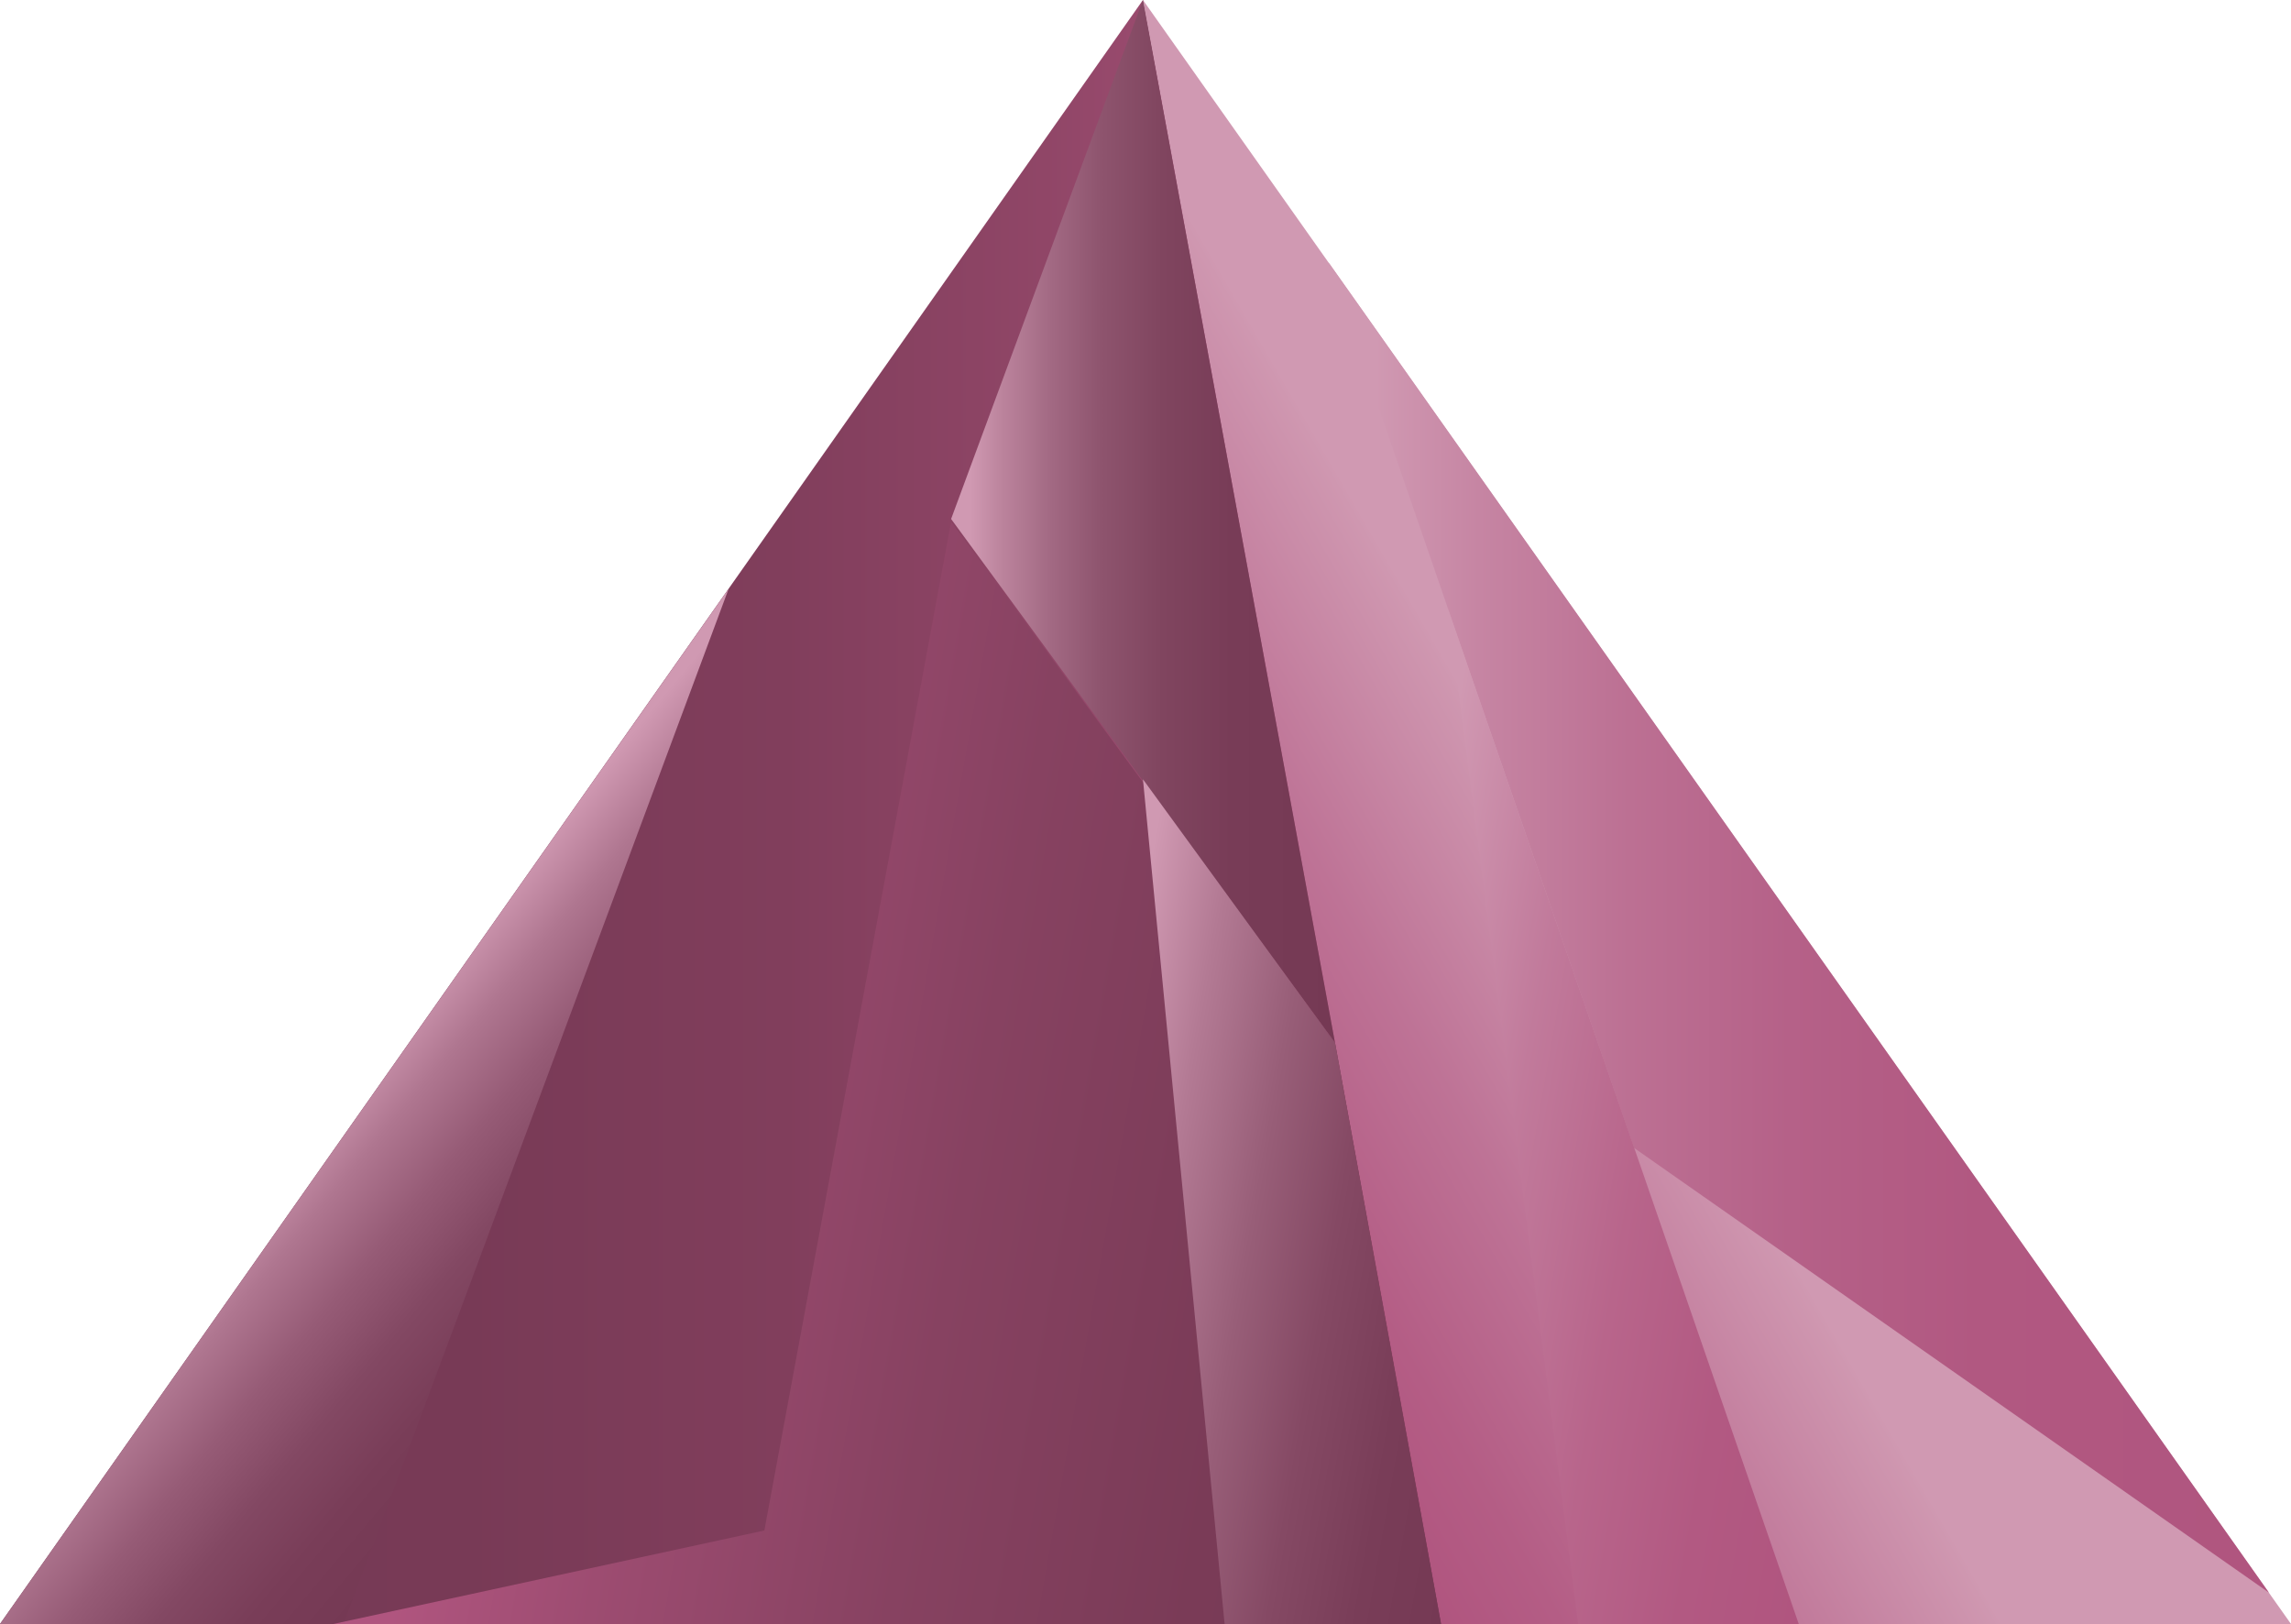
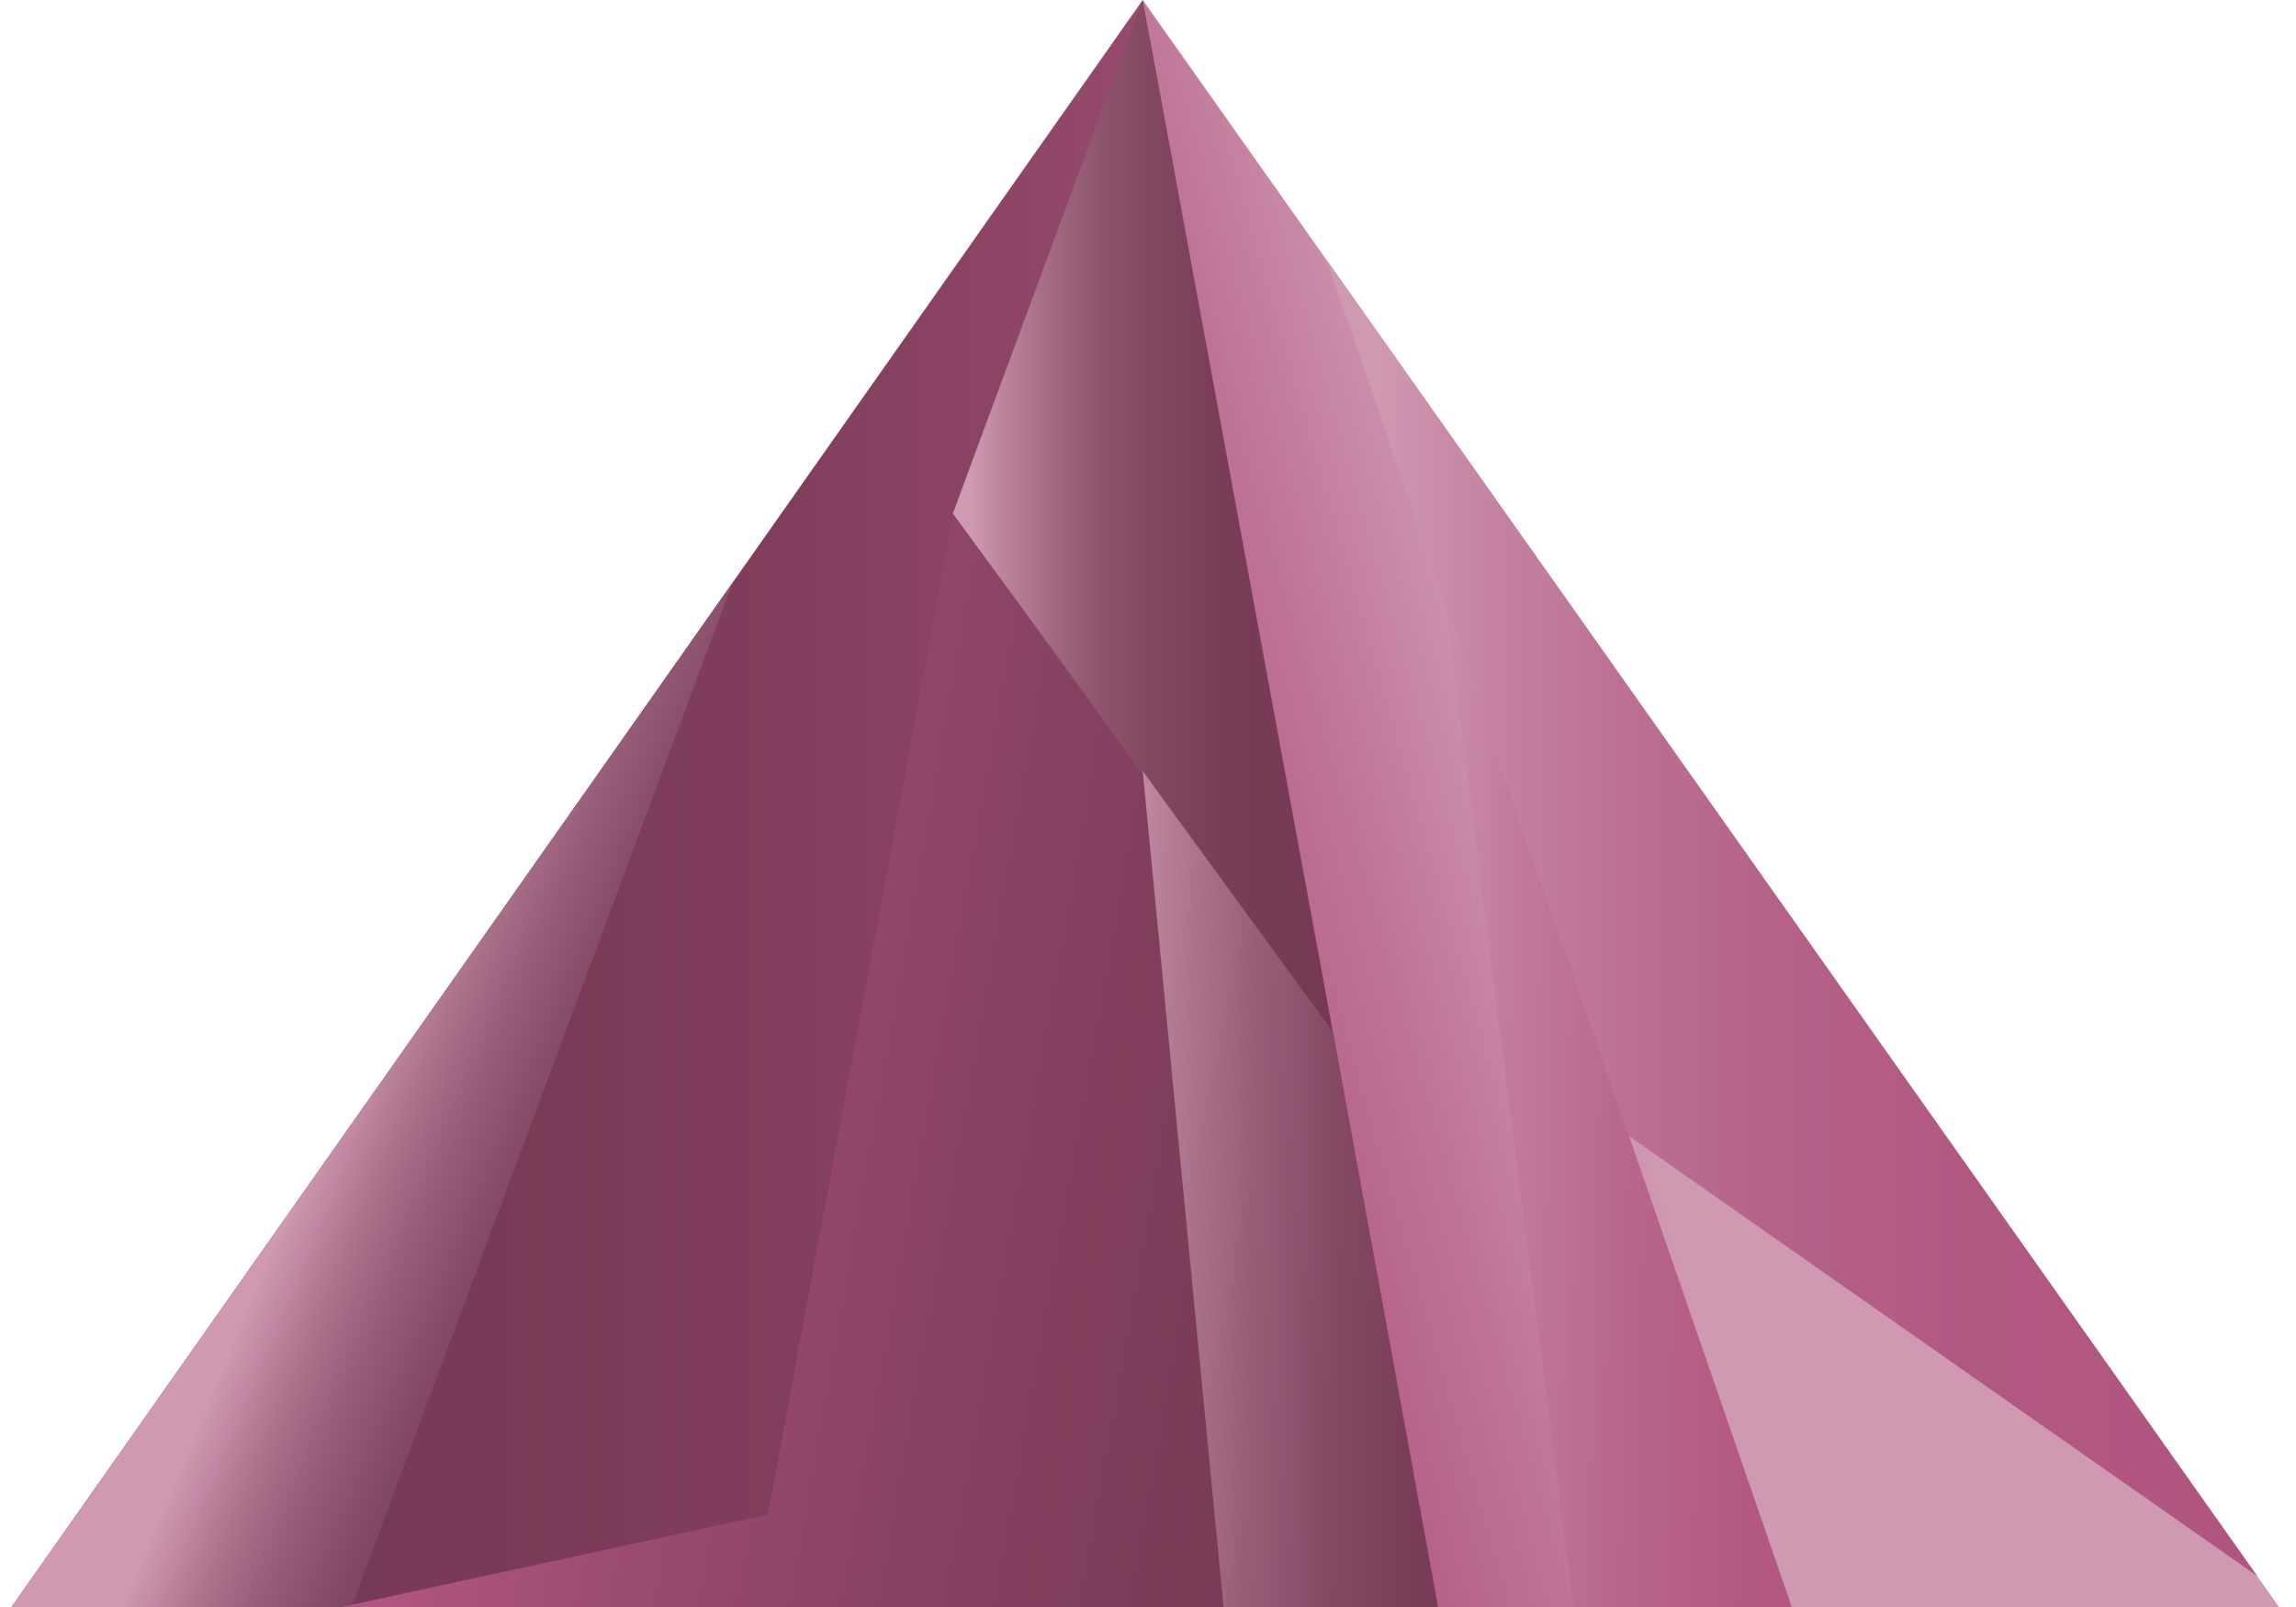
- <svg xmlns="http://www.w3.org/2000/svg" id="da84ccf1-6e21-49e5-accc-3c5e8b1db6b4" data-name="Ebene 1" viewBox="0 0 98.76 70">
+ <svg xmlns="http://www.w3.org/2000/svg" width="100" height="70" viewBox="0 0 100 70">
  <defs>
-     <linearGradient id="98f7784b-741a-4651-86b6-e4942c6f84a1" x1="62.54" y1="35" x2="0" y2="35" gradientUnits="userSpaceOnUse">
-       <stop offset="0.05" stop-color="#b0557f" />
-       <stop offset="0.12" stop-color="#a55077" />
-       <stop offset="0.28" stop-color="#904667" />
-       <stop offset="0.46" stop-color="#813e5c" />
-       <stop offset="0.68" stop-color="#783a56" />
-       <stop offset="1" stop-color="#753954" />
+     <linearGradient x1="100%" y1="50%" x2="0%" y2="50%" id="a">
+       <stop stop-color="#B0557F" offset="5%" />
+       <stop stop-color="#A55077" offset="12%" />
+       <stop stop-color="#904667" offset="28%" />
+       <stop stop-color="#813E5C" offset="46%" />
+       <stop stop-color="#783A56" offset="68%" />
+       <stop stop-color="#753954" offset="100%" />
    </linearGradient>
-     <linearGradient id="5eab6a09-c03b-4326-a41a-b52eca04b200" x1="77.42" y1="33.04" x2="49.97" y2="48.89" gradientUnits="userSpaceOnUse">
-       <stop offset="0.34" stop-color="#d099b2" />
-       <stop offset="0.35" stop-color="#cf97b0" />
-       <stop offset="0.63" stop-color="#be7396" />
-       <stop offset="0.86" stop-color="#b45d85" />
-       <stop offset="1" stop-color="#b0557f" />
+     <linearGradient x1="56.88%" y1="47.2%" x2="1.414%" y2="69.843%" id="b">
+       <stop stop-color="#D099B2" offset="34%" />
+       <stop stop-color="#CF97B0" offset="35%" />
+       <stop stop-color="#BE7396" offset="63%" />
+       <stop stop-color="#B45D85" offset="86%" />
+       <stop stop-color="#B0557F" offset="100%" />
    </linearGradient>
-     <linearGradient id="56aa296b-5096-4d0d-b376-7d10459afd5f" x1="13.93" y1="46.2" x2="26.17" y2="56.47" gradientUnits="userSpaceOnUse">
-       <stop offset="0.05" stop-color="#d099b2" />
-       <stop offset="0.05" stop-color="#d099b2" />
-       <stop offset="0.23" stop-color="#af7690" />
-       <stop offset="0.42" stop-color="#965b76" />
-       <stop offset="0.61" stop-color="#834863" />
-       <stop offset="0.8" stop-color="#793d58" />
-       <stop offset="1" stop-color="#753954" />
+     <linearGradient x1="44.349%" y1="46.661%" x2="83.317%" y2="69.677%" id="c">
+       <stop stop-color="#D099B2" offset="5%" />
+       <stop stop-color="#D099B2" offset="5%" />
+       <stop stop-color="#AF7690" offset="23%" />
+       <stop stop-color="#965B76" offset="42%" />
+       <stop stop-color="#834863" offset="61%" />
+       <stop stop-color="#793D58" offset="80%" />
+       <stop stop-color="#753954" offset="100%" />
    </linearGradient>
-     <linearGradient id="33340169-1ee3-4608-ab78-b109cf1383eb" x1="41" y1="22.47" x2="57.55" y2="22.47" gradientUnits="userSpaceOnUse">
-       <stop offset="0.05" stop-color="#d099b2" />
-       <stop offset="0.13" stop-color="#bc849d" />
-       <stop offset="0.26" stop-color="#a26983" />
-       <stop offset="0.39" stop-color="#8e546e" />
-       <stop offset="0.55" stop-color="#80455f" />
-       <stop offset="0.73" stop-color="#783c57" />
-       <stop offset="1" stop-color="#753954" />
+     <linearGradient x1="0%" y1="49.989%" y2="49.989%" id="d">
+       <stop stop-color="#D099B2" offset="5%" />
+       <stop stop-color="#BC849D" offset="13%" />
+       <stop stop-color="#A26983" offset="26%" />
+       <stop stop-color="#8E546E" offset="39%" />
+       <stop stop-color="#80455F" offset="55%" />
+       <stop stop-color="#783C57" offset="73%" />
+       <stop stop-color="#753954" offset="100%" />
    </linearGradient>
-     <linearGradient id="f55329cf-3a86-4bb1-b72e-97ab225af72d" x1="57.27" y1="39.98" x2="97.8" y2="39.98" gradientUnits="userSpaceOnUse">
-       <stop offset="0.05" stop-color="#d099b2" />
-       <stop offset="0.16" stop-color="#c685a3" />
-       <stop offset="0.32" stop-color="#bc7093" />
-       <stop offset="0.49" stop-color="#b56188" />
-       <stop offset="0.69" stop-color="#b15881" />
-       <stop offset="1" stop-color="#b0557f" />
+     <linearGradient x1="0%" y1="50%" x2="99.975%" y2="50%" id="e">
+       <stop stop-color="#D099B2" offset="5%" />
+       <stop stop-color="#C685A3" offset="16%" />
+       <stop stop-color="#BC7093" offset="32%" />
+       <stop stop-color="#B56188" offset="49%" />
+       <stop stop-color="#B15881" offset="69%" />
+       <stop stop-color="#B0557F" offset="100%" />
    </linearGradient>
-     <linearGradient id="79619696-f6f2-4da2-8d63-e306b2e31f5e" x1="18.83" y1="44.68" x2="65.14" y2="52.85" gradientUnits="userSpaceOnUse">
-       <stop offset="0.05" stop-color="#b0557f" />
-       <stop offset="0.23" stop-color="#9d4c71" />
-       <stop offset="0.5" stop-color="#874261" />
-       <stop offset="0.77" stop-color="#7a3b57" />
-       <stop offset="1" stop-color="#753954" />
+     <linearGradient x1="9.34%" y1="46.706%" x2="106.325%" y2="63.902%" id="f">
+       <stop stop-color="#B0557F" offset="5%" />
+       <stop stop-color="#9D4C71" offset="23%" />
+       <stop stop-color="#874261" offset="50%" />
+       <stop stop-color="#7A3B57" offset="77%" />
+       <stop stop-color="#753954" offset="100%" />
    </linearGradient>
-     <linearGradient id="8fc47104-8717-440c-86f8-0c9f7fd51ebe" x1="46.21" y1="50.95" x2="64.89" y2="54.24" gradientUnits="userSpaceOnUse">
-       <stop offset="0.05" stop-color="#d099b2" />
-       <stop offset="0.22" stop-color="#b37a94" />
-       <stop offset="0.42" stop-color="#985e78" />
-       <stop offset="0.61" stop-color="#854964" />
-       <stop offset="0.81" stop-color="#793d58" />
-       <stop offset="1" stop-color="#753954" />
+     <linearGradient x1="-23.813%" y1="47.679%" x2="121.556%" y2="56.715%" id="g">
+       <stop stop-color="#D099B2" offset="5%" />
+       <stop stop-color="#B37A94" offset="22%" />
+       <stop stop-color="#985E78" offset="42%" />
+       <stop stop-color="#854964" offset="61%" />
+       <stop stop-color="#793D58" offset="81%" />
+       <stop stop-color="#753954" offset="100%" />
    </linearGradient>
-     <linearGradient id="ce68ab81-7291-4157-81db-3add6a9a3c3a" x1="58.76" y1="46.99" x2="80.91" y2="50.89" gradientUnits="userSpaceOnUse">
-       <stop offset="0.05" stop-color="#d099b2" />
-       <stop offset="0.07" stop-color="#cf96b0" />
-       <stop offset="0.3" stop-color="#c17a9b" />
-       <stop offset="0.54" stop-color="#b8658b" />
-       <stop offset="0.77" stop-color="#b25982" />
-       <stop offset="1" stop-color="#b0557f" />
+     <linearGradient x1="-24.206%" y1="47.406%" x2="122.288%" y2="56.32%" id="h">
+       <stop stop-color="#D099B2" offset="5%" />
+       <stop stop-color="#CF96B0" offset="7%" />
+       <stop stop-color="#C17A9B" offset="30%" />
+       <stop stop-color="#B8658B" offset="54%" />
+       <stop stop-color="#B25982" offset="77%" />
+       <stop stop-color="#B0557F" offset="100%" />
    </linearGradient>
  </defs>
-   <polyline points="62.54 70 49.27 0 0 70 62.54 70" fill="url(#98f7784b-741a-4651-86b6-e4942c6f84a1)" />
-   <polygon points="98.76 70 49.27 0 62.16 70 96.71 70 98.76 70" fill="url(#5eab6a09-c03b-4326-a41a-b52eca04b200)" />
-   <polygon points="14.81 70 0 70 31.41 25.38 14.81 70" fill="url(#56aa296b-5096-4d0d-b376-7d10459afd5f)" />
-   <polyline points="49.27 0 41 22.37 57.55 44.95" fill="url(#33340169-1ee3-4608-ab78-b109cf1383eb)" />
-   <polyline points="57.27 11.31 70.44 49.48 97.81 68.65" fill="url(#f55329cf-3a86-4bb1-b72e-97ab225af72d)" />
-   <polygon points="62.12 70 14.37 70 32.95 65.97 41 22.49 57.55 44.95 62.12 70" fill="url(#79619696-f6f2-4da2-8d63-e306b2e31f5e)" />
-   <polygon points="49.27 33.59 52.79 70 62.12 70 57.55 44.95 49.27 33.59" fill="url(#8fc47104-8717-440c-86f8-0c9f7fd51ebe)" />
-   <polygon points="68.03 70 77.54 70 62.42 26.25 68.03 70" fill="url(#ce68ab81-7291-4157-81db-3add6a9a3c3a)" />
+   <g fill-rule="nonzero" fill="none">
+     <path fill="url(#a)" d="M62.54 70L49.27 0 0 70h62.54" transform="translate(.5)" />
+     <path fill="url(#b)" d="M98.76 70L49.27 0l12.89 70h34.55z" transform="translate(.5)" />
+     <path fill="url(#c)" d="M14.81 70H0l31.41-44.62z" transform="translate(.5)" />
+     <path fill="url(#d)" d="M49.27 0L41 22.37l16.55 22.58" transform="translate(.5)" />
+     <path fill="url(#e)" d="M57.27 11.31l13.17 38.17 27.37 19.17" transform="translate(.5)" />
+     <path fill="url(#f)" d="M62.12 70H14.37l18.58-4.03L41 22.49l16.55 22.46z" transform="translate(.5)" />
+     <path fill="url(#g)" d="M49.27 33.59L52.79 70h9.33l-4.57-25.05z" transform="translate(.5)" />
+     <path fill="url(#h)" d="M68.03 70h9.51L62.42 26.25z" transform="translate(.5)" />
+   </g>
</svg>
